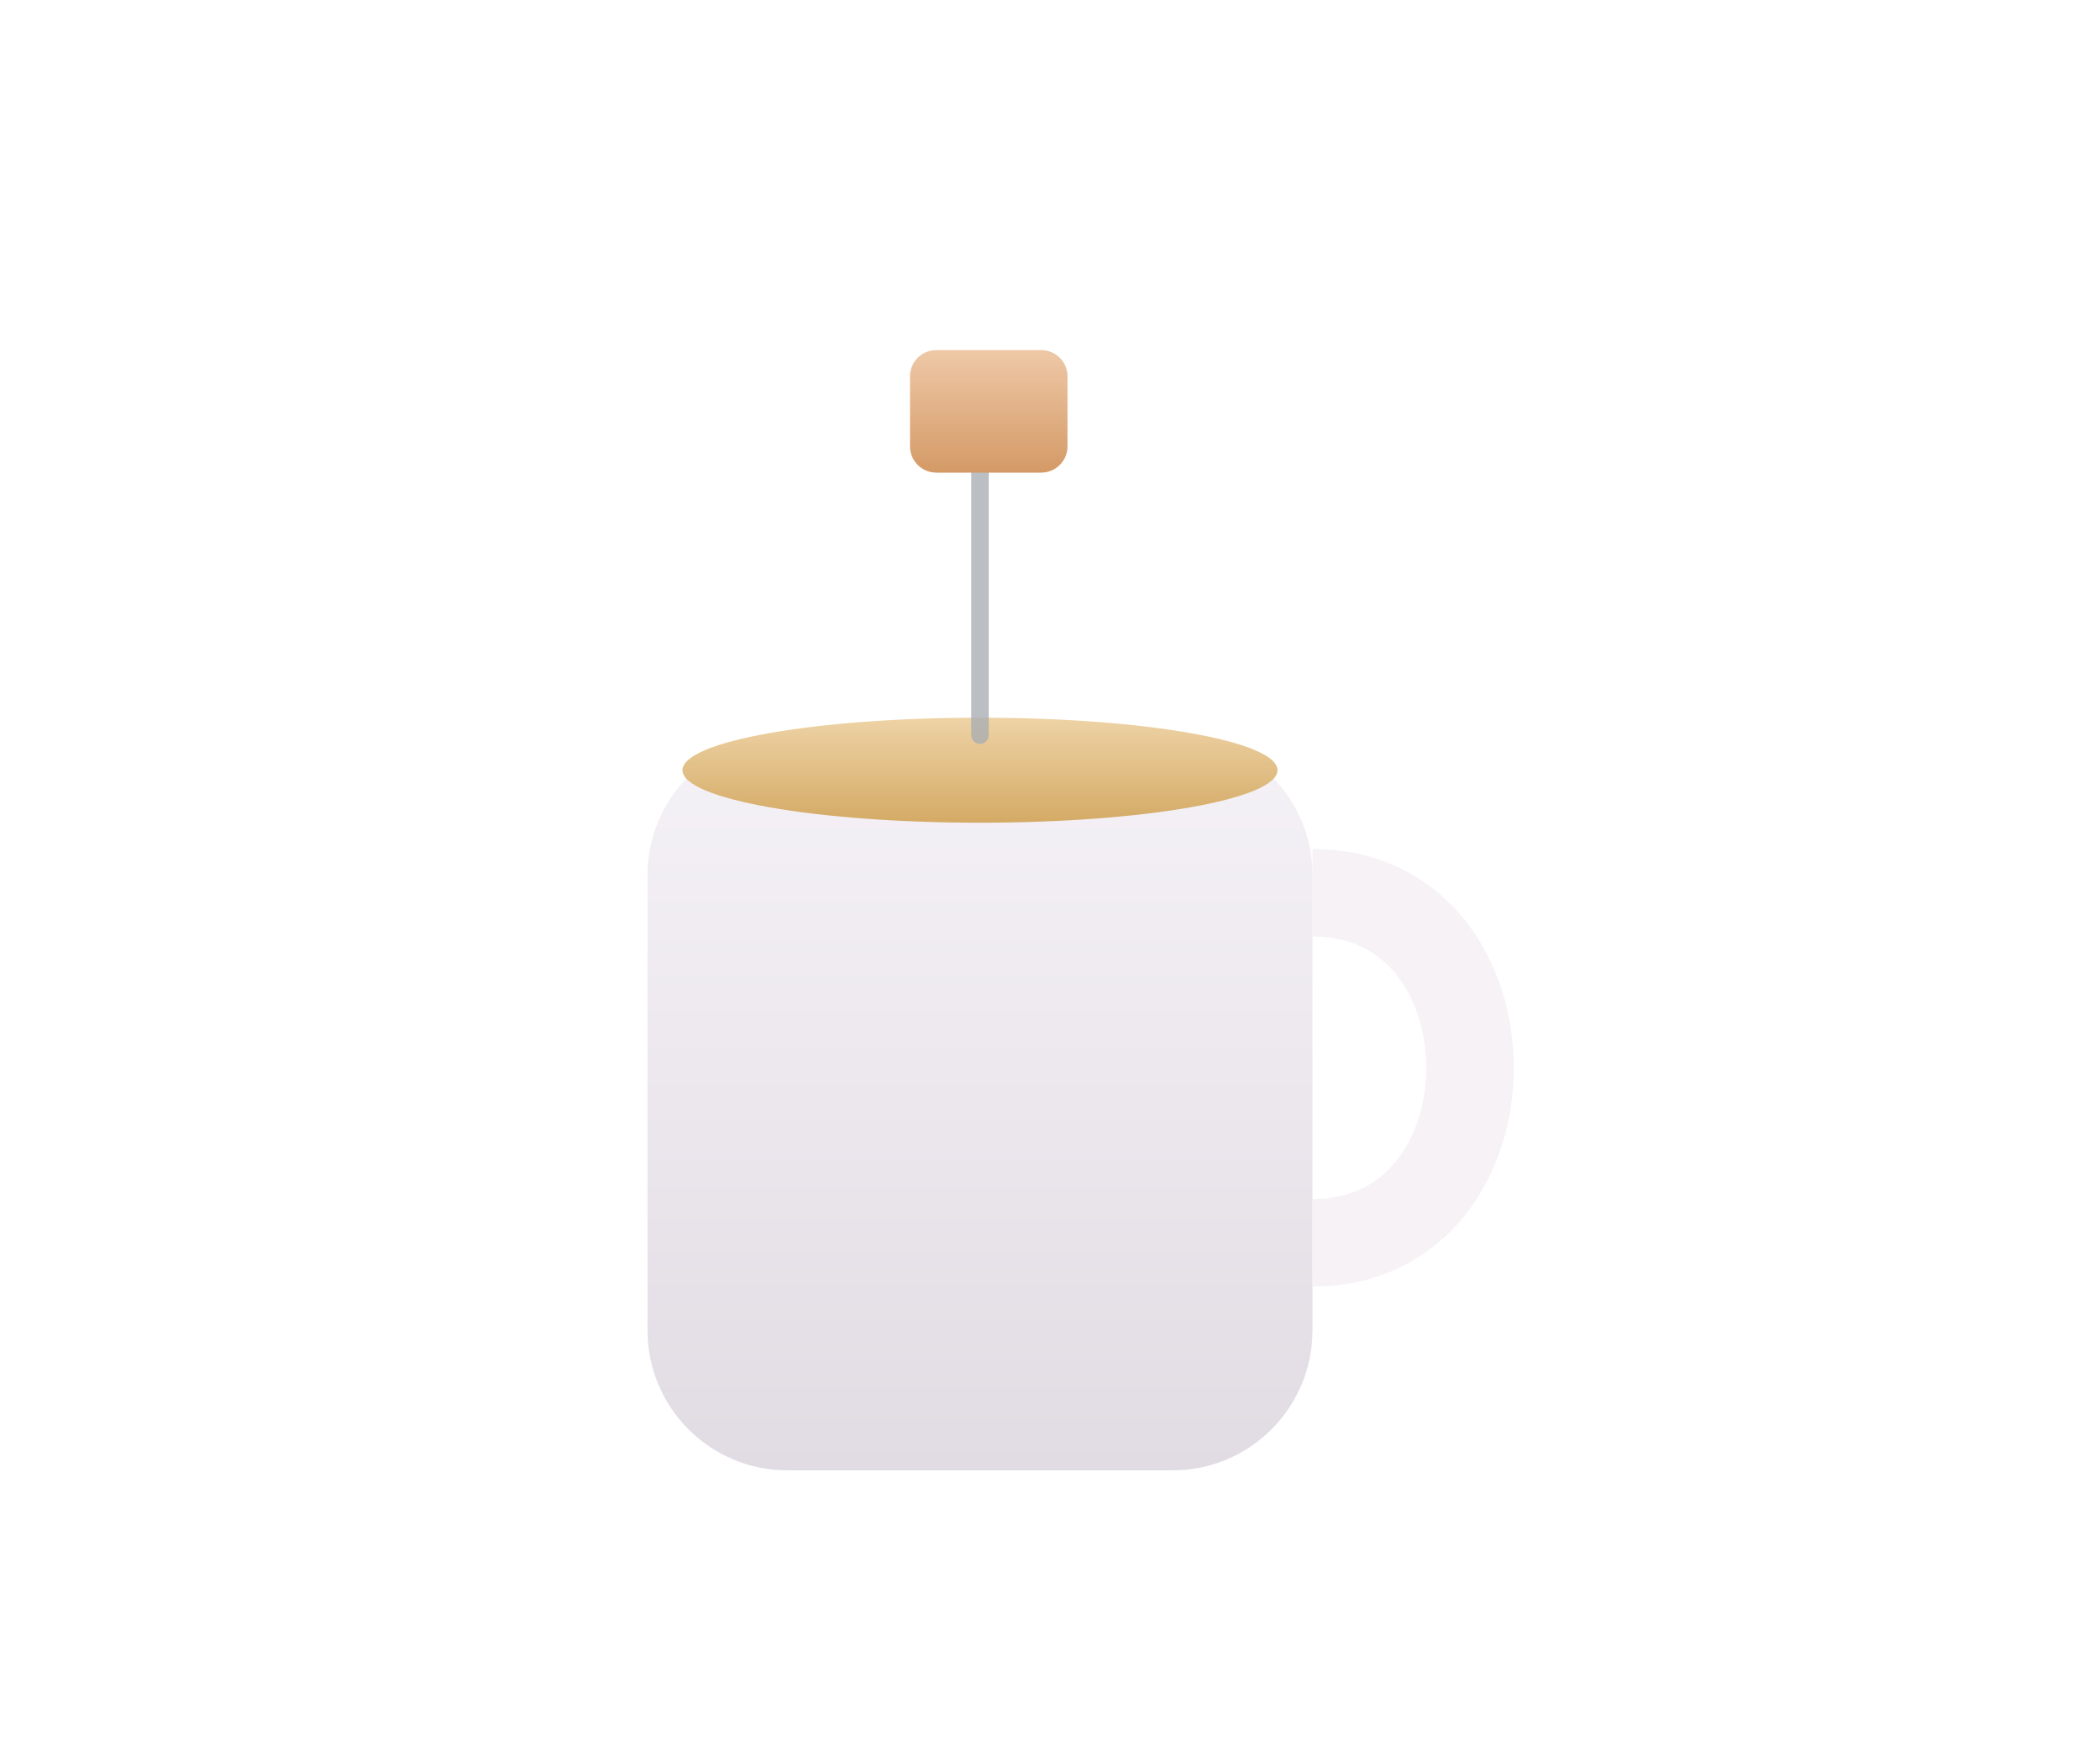
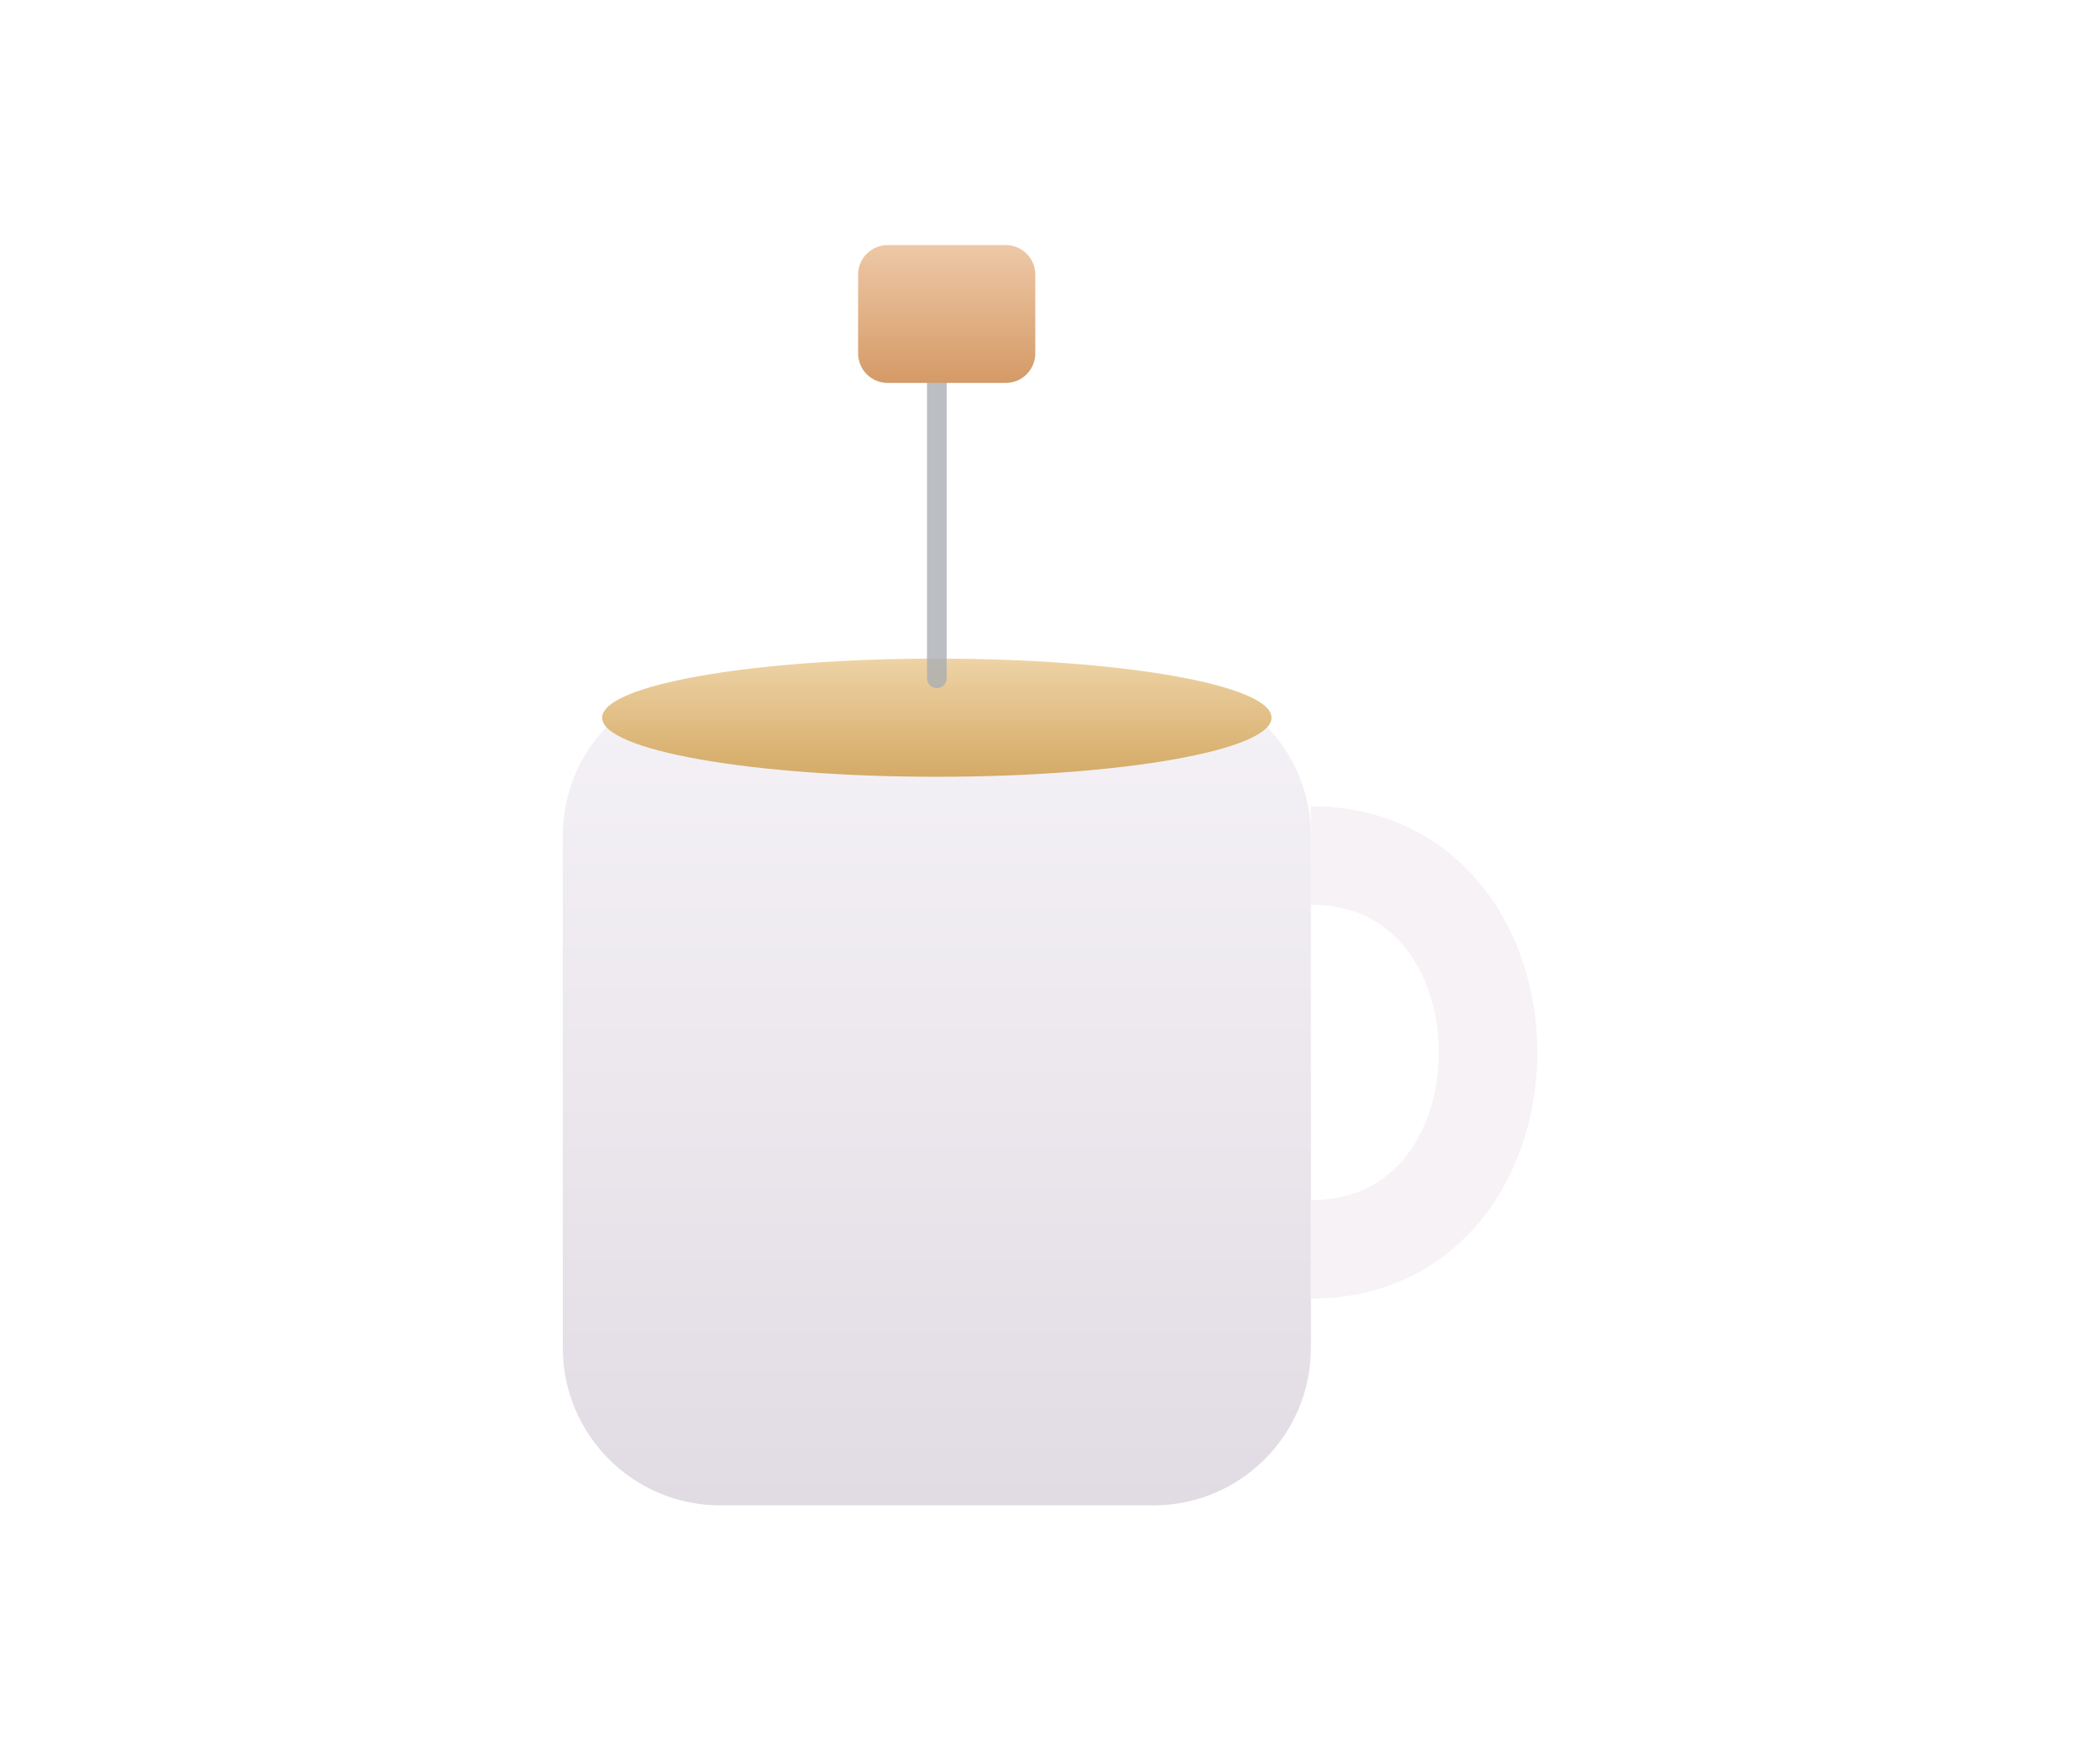
- <svg xmlns="http://www.w3.org/2000/svg" viewBox="0 0 240 200" width="240" height="200">
+ <svg xmlns="http://www.w3.org/2000/svg" viewBox="16.83 15.11 213.33 177.78" width="240" height="200">
  <defs>
    <linearGradient id="n8foodgingertea1" x1="0" y1="0" x2="0" y2="1">
      <stop offset="0" stop-color="#f5f2f7" />
      <stop offset="1" stop-color="#e1dce3" />
    </linearGradient>
    <linearGradient id="n8foodgingertea2" x1="0" y1="0" x2="0" y2="1">
      <stop offset="0" stop-color="#eed3a6" />
      <stop offset="1" stop-color="#d4aa65" />
    </linearGradient>
    <linearGradient id="n8foodgingertea3" x1="0" y1="0" x2="0" y2="1">
      <stop offset="0" stop-color="#eec8a7" />
      <stop offset="1" stop-color="#d49a66" />
    </linearGradient>
  </defs>
  <rect x="74" y="84" width="76" height="84" rx="16" fill="url(#n8foodgingertea1)" />
  <path d="M150 102c24 0 24 40 0 40" fill="none" stroke="#f3eff4" stroke-width="10" stroke-opacity=".8" />
  <ellipse cx="112" cy="88" rx="34" ry="6" fill="url(#n8foodgingertea2)" />
  <path d="M112 84V52" fill="none" stroke="#aaaeb3" stroke-width="2" stroke-linecap="round" stroke-linejoin="round" stroke-opacity=".8" />
  <rect x="104" y="40" width="18" height="14" rx="3" fill="url(#n8foodgingertea3)" />
</svg>
